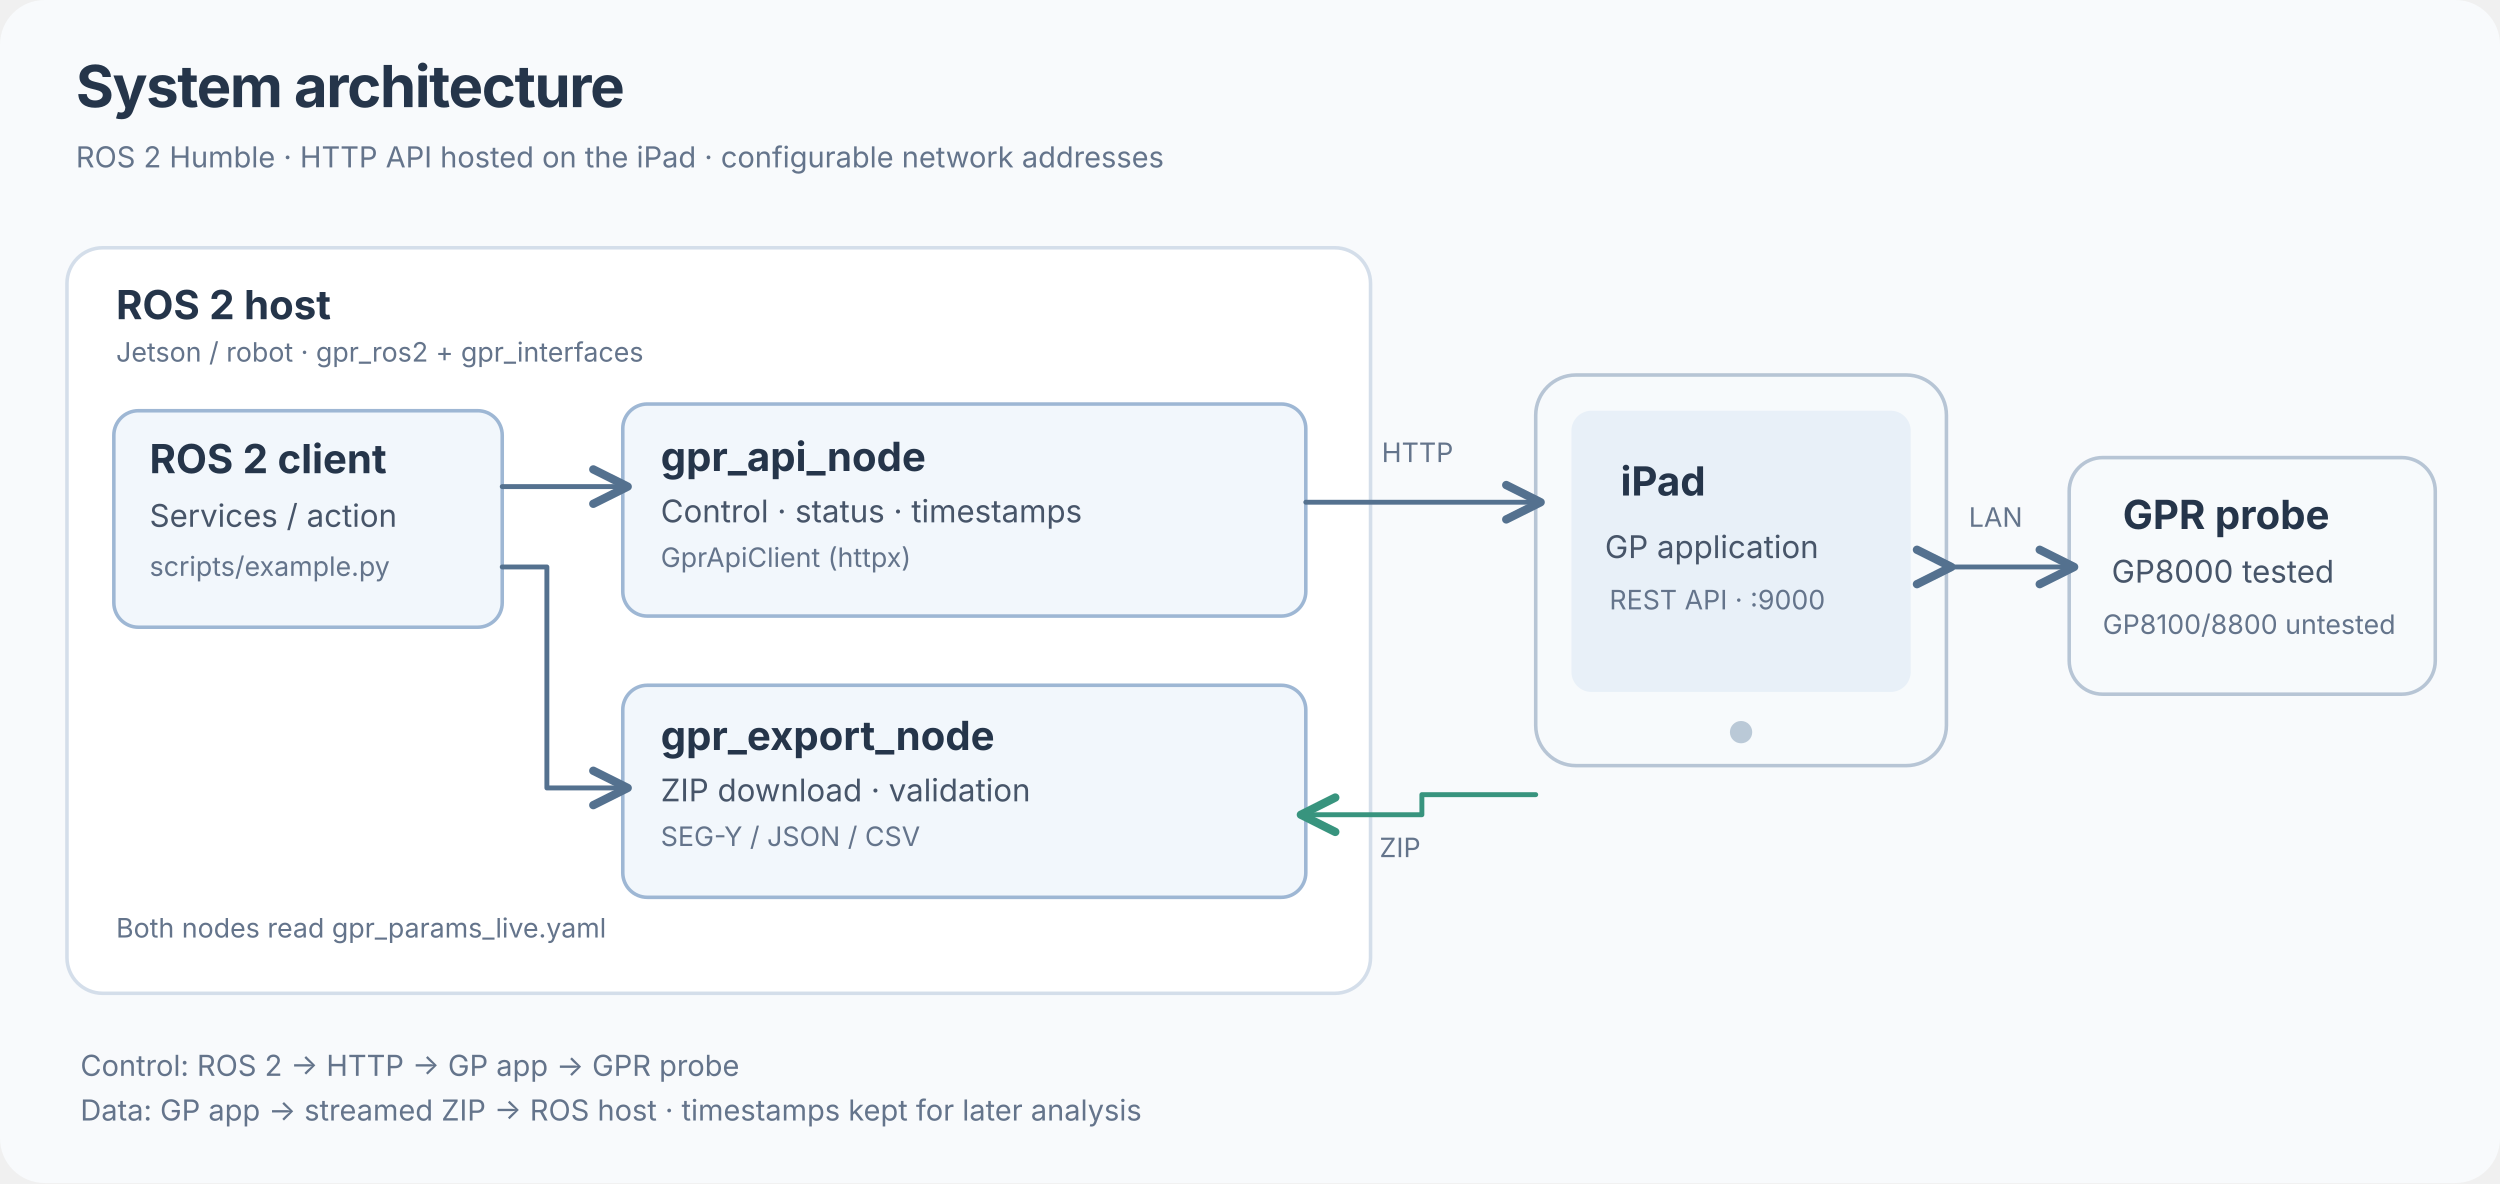
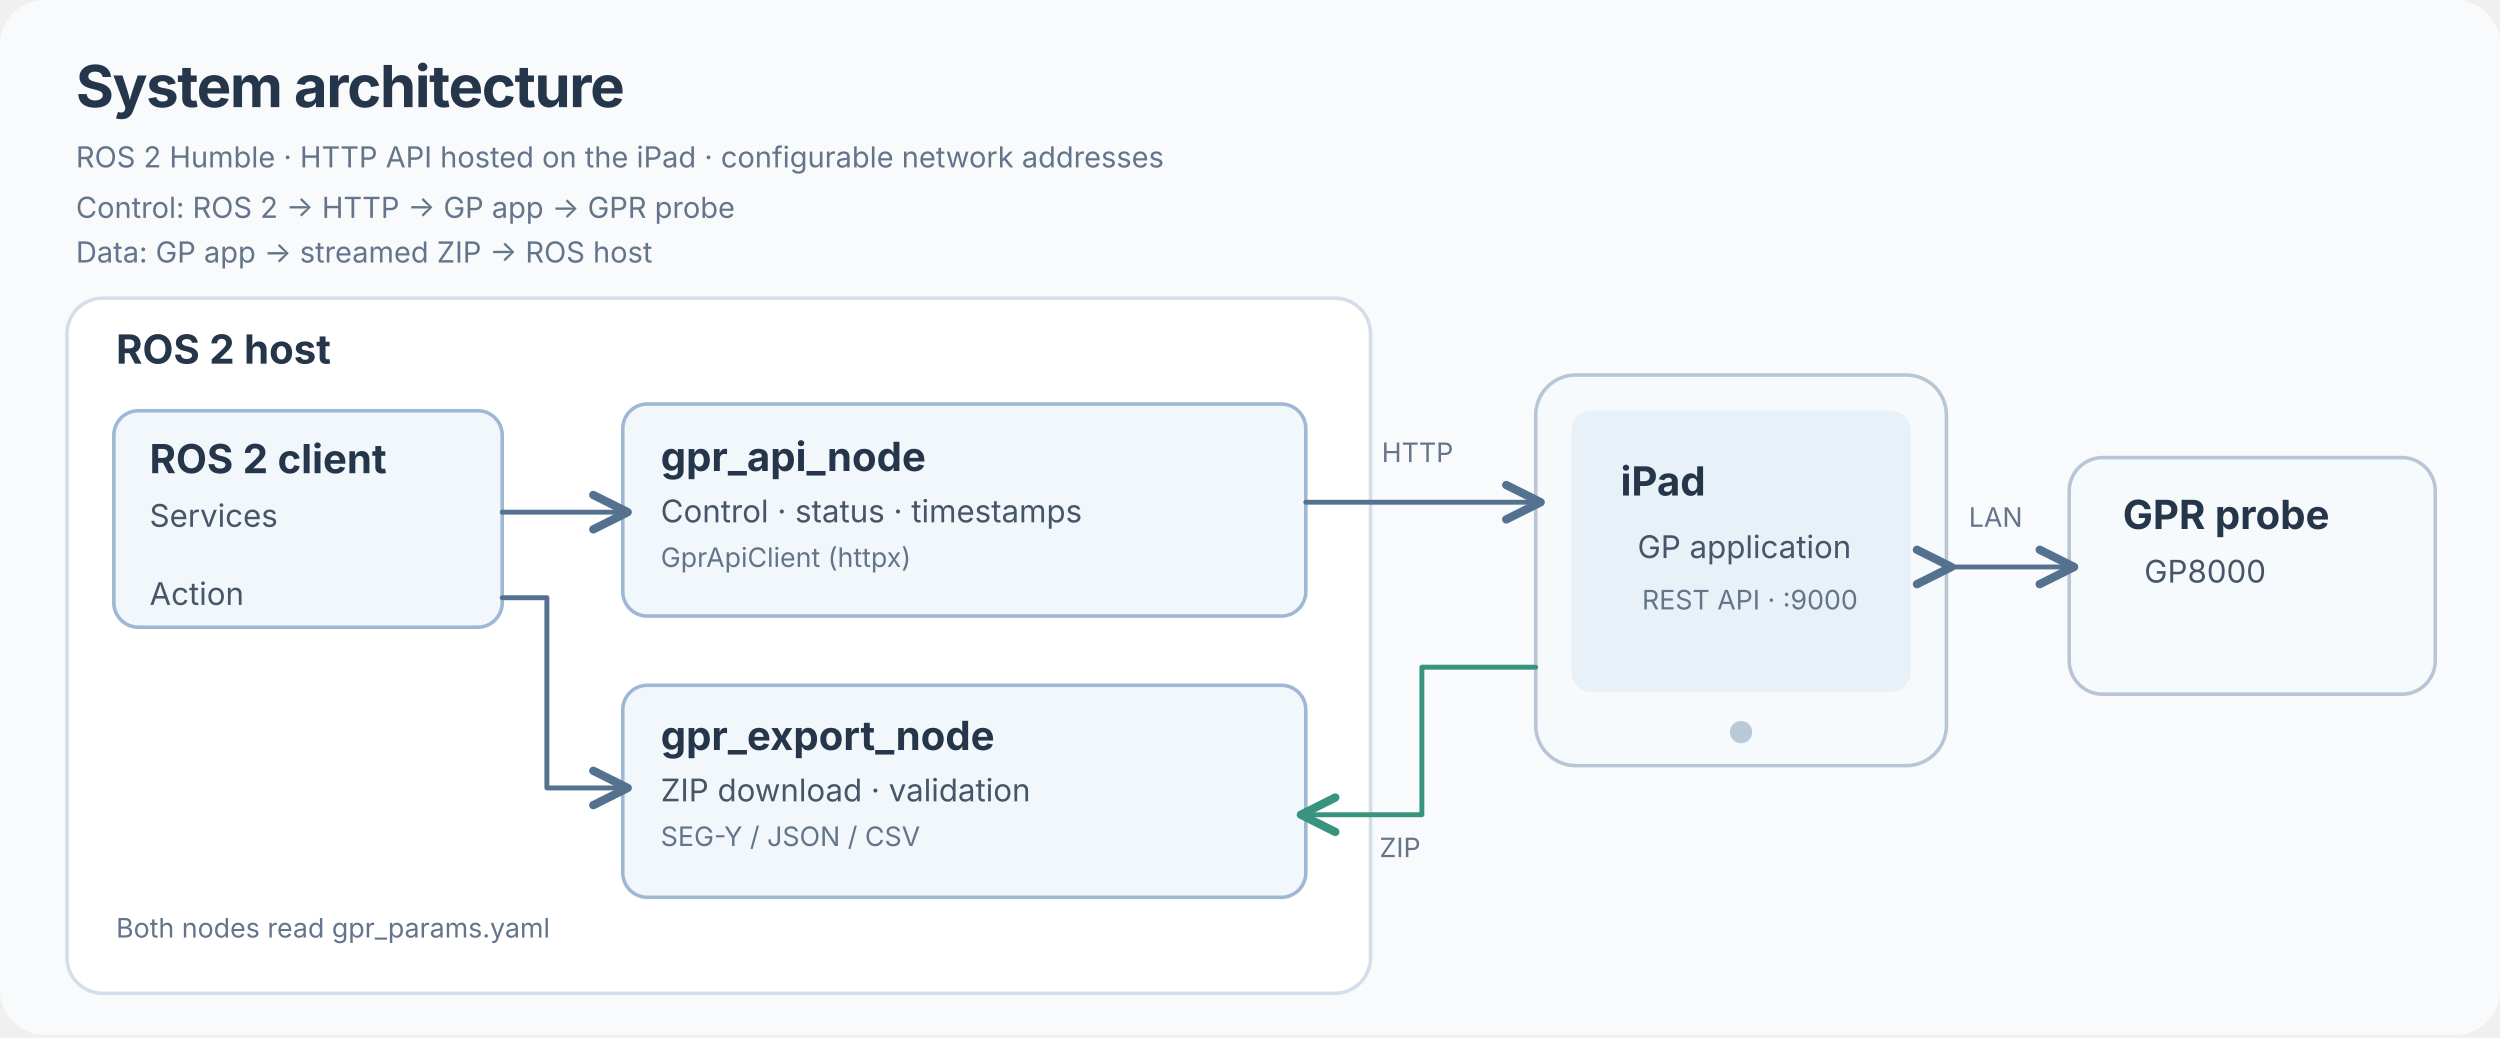
- <svg xmlns="http://www.w3.org/2000/svg" width="1120" height="530" viewBox="0 0 1120 530" role="img" aria-labelledby="title desc">
-   <defs>
-     <style>
+ <svg xmlns="http://www.w3.org/2000/svg" width="1120" height="465" viewBox="0 0 1120 465" role="img" aria-labelledby="title desc" version="1.1" id="svg26">
+   <defs id="defs2">
+     <style id="style1">
      text{font-family:Inter,Arial,Helvetica,sans-serif;fill:#25354a}
      .title{font-size:26px;font-weight:700;letter-spacing:-.6px}
      .sub{font-size:13px;fill:#64748b}
      .h{font-size:18px;font-weight:700}
      .body{font-size:14px;fill:#475569}
      .tiny{font-size:12px;fill:#64748b}
      .panel{fill:#fff;stroke:#d4deea;stroke-width:1.6}
      .node{fill:#f2f7fc;stroke:#9eb7d4;stroke-width:1.6}
      .device{fill:#f7fafc;stroke:#b7c5d5;stroke-width:1.6}
      .arrow{stroke:#54718f;stroke-width:2.2;fill:none;stroke-linecap:round;stroke-linejoin:round}
      .green{stroke:#38947e}
    </style>
    <marker id="arrow" markerWidth="9" markerHeight="9" refX="7" refY="4.5" orient="auto">
-       <path d="M1 1 L8 4.5 L1 8" fill="none" stroke="#54718f" stroke-width="1.7" stroke-linecap="round" stroke-linejoin="round" />
+       <path d="M 1,1 8,4.5 1,8" fill="none" stroke="#54718f" stroke-width="1.7" stroke-linecap="round" stroke-linejoin="round" id="path1" />
    </marker>
    <marker id="arrowgreen" markerWidth="9" markerHeight="9" refX="7" refY="4.5" orient="auto">
-       <path d="M1 1 L8 4.5 L1 8" fill="none" stroke="#38947e" stroke-width="1.7" stroke-linecap="round" stroke-linejoin="round" />
+       <path d="M 1,1 8,4.5 1,8" fill="none" stroke="#38947e" stroke-width="1.7" stroke-linecap="round" stroke-linejoin="round" id="path2" />
    </marker>
  </defs>
-   <rect width="1120" height="530" rx="20" fill="#f8fafc" />
-   <text class="title" x="34" y="48">System architecture</text>
-   <text class="sub" x="34" y="75">ROS 2 Humble · HTTP API hosted on the iPad · configurable network addresses</text>
-   <rect class="panel" x="30" y="111" width="584" height="334" rx="16" />
-   <text class="h" x="52" y="143">ROS 2 host</text>
-   <text class="tiny" x="52" y="162">Jetson / robot · gpr_ros2 + gpr_interfaces</text>
-   <rect class="node" x="51" y="184" width="174" height="97" rx="11" />
-   <text class="h" x="67" y="212">ROS 2 client</text>
-   <text class="body" x="67" y="236">Services / action</text>
-   <text class="tiny" x="67" y="258">scripts/example.py</text>
-   <rect class="node" x="279" y="181" width="306" height="95" rx="11" />
-   <text class="h" x="296" y="211">gpr_api_node</text>
-   <text class="body" x="296" y="234">Control · status · timestamps</text>
-   <text class="tiny" x="296" y="254">GprApiClient (httpx)</text>
-   <rect class="node" x="279" y="307" width="306" height="95" rx="11" />
-   <text class="h" x="296" y="336">gpr_export_node</text>
-   <text class="body" x="296" y="359">ZIP download · validation</text>
-   <text class="tiny" x="296" y="379">SEG-Y / JSON / CSV</text>
-   <path class="arrow" d="M225 218 H279" marker-end="url(#arrow)" />
-   <path class="arrow" d="M225 254 H245 V353 H279" marker-end="url(#arrow)" />
-   <text class="tiny" x="52" y="420">Both nodes read gpr_params_live.yaml</text>
-   <rect class="device" x="688" y="168" width="184" height="175" rx="18" />
-   <rect x="704" y="184" width="152" height="126" rx="9" fill="#e8f0f8" />
-   <text class="h" x="726" y="222">iPad</text>
-   <text class="body" x="719" y="250">GP application</text>
-   <text class="tiny" x="721" y="273">REST API · :9000</text>
-   <circle cx="780" cy="328" r="5" fill="#bac9d7" />
-   <path class="arrow" d="M585 225 H688" marker-end="url(#arrow)" />
-   <text class="tiny" x="619" y="207">HTTP</text>
-   <path class="arrow green" d="M688 356 H637 V365 H585" marker-end="url(#arrowgreen)" />
-   <text class="tiny" x="618" y="384">ZIP</text>
-   <rect class="device" x="927" y="205" width="164" height="106" rx="15" />
-   <text class="h" x="951" y="237">GPR probe</text>
-   <text class="body" x="946" y="261">GP8000 tested</text>
-   <text class="tiny" x="942" y="284">GP8100/8800 untested</text>
-   <path class="arrow" d="M872 254 H927" marker-start="url(#arrow)" marker-end="url(#arrow)" />
-   <text class="tiny" x="882" y="236">LAN</text>
-   <text class="sub" x="36" y="482">Control: ROS 2 → HTTP → GP app → GPR probe</text>
-   <text class="sub" x="36" y="502">Data: GP app → streamed ZIP → ROS host · timestamps kept for later analysis</text>
+   <rect width="1120" height="463.611" rx="20" fill="#f8fafc" id="rect2" x="0" y="0" />
+   <text class="title" x="34" y="48" id="text2">System architecture</text>
+   <text class="sub" x="34" y="75" id="text3">ROS 2 Humble · HTTP API hosted on the iPad · configurable network addresses</text>
+   <rect class="panel" x="30" y="133.572" width="584" height="311.428" rx="16" id="rect3" />
+   <text class="h" x="52" y="162.917" id="text4">ROS 2 host</text>
+   <rect class="node" x="51" y="184" width="174" height="97" rx="11" id="rect5" />
+   <text class="h" x="67" y="212" id="text6">ROS 2 client</text>
+   <text class="body" x="67" y="236" id="text7">
+     <tspan id="tspan26" x="67" y="236">Services</tspan>
+     <tspan id="tspan27" x="67" y="253.5" />
+     <tspan x="67" y="271" id="tspan28">Action</tspan>
+   </text>
+   <rect class="node" x="279" y="181" width="306" height="95" rx="11" id="rect8" />
+   <text class="h" x="296" y="211" id="text9">gpr_api_node</text>
+   <text class="body" x="296" y="234" id="text10">Control · status · timestamps</text>
+   <text class="tiny" x="296" y="254" id="text11">GprApiClient (httpx)</text>
+   <rect class="node" x="279" y="307" width="306" height="95" rx="11" id="rect11" />
+   <text class="h" x="296" y="336" id="text12">gpr_export_node</text>
+   <text class="body" x="296" y="359" id="text13">ZIP download · validation</text>
+   <text class="tiny" x="296" y="379" id="text14">SEG-Y / JSON / CSV</text>
+   <path class="arrow" d="m 225,229.452 h 54" marker-end="url(#arrow)" id="path14" />
+   <path class="arrow" d="m 225,267.776 h 20 V 353 h 34" marker-end="url(#arrow)" id="path15" />
+   <text class="tiny" x="52" y="420" id="text15">Both nodes read gpr_params.yaml</text>
+   <rect class="device" x="688" y="168" width="184" height="175" rx="18" id="rect15" />
+   <rect x="704" y="184" width="152" height="126" rx="9" fill="#e8f0f8" id="rect16" />
+   <text class="h" x="726" y="222" id="text16">iPad</text>
+   <text class="body" x="733.606" y="250" id="text17">GP application</text>
+   <text class="tiny" x="735.606" y="273" id="text18">REST API · :9000</text>
+   <circle cx="780" cy="328" r="5" fill="#bac9d7" id="circle18" />
+   <path class="arrow" d="M 585,225 H 688" marker-end="url(#arrow)" id="path18" />
+   <text class="tiny" x="619" y="207" id="text19">HTTP</text>
+   <path class="arrow green" d="M 688,298.905 H 637 V 365 h -52" marker-end="url(#arrowgreen)" id="path19" />
+   <text class="tiny" x="618" y="384" id="text20">ZIP</text>
+   <rect class="device" x="927" y="205" width="164" height="106" rx="15" id="rect20" />
+   <text class="h" x="951" y="237" id="text21">GPR probe</text>
+   <text class="body" x="960.606" y="261" id="text22">GP8000</text>
+   <path class="arrow" d="m 872,254 h 55" marker-start="url(#arrow)" marker-end="url(#arrow)" id="path23" />
+   <text class="tiny" x="882" y="236" id="text24">LAN</text>
+   <text class="sub" x="34.008" y="97.607" id="text25">Control: ROS 2 → HTTP → GP app → GPR probe</text>
+   <text class="sub" x="34.008" y="117.607" id="text26">Data: GP app → streamed ZIP → ROS host</text>
</svg>
